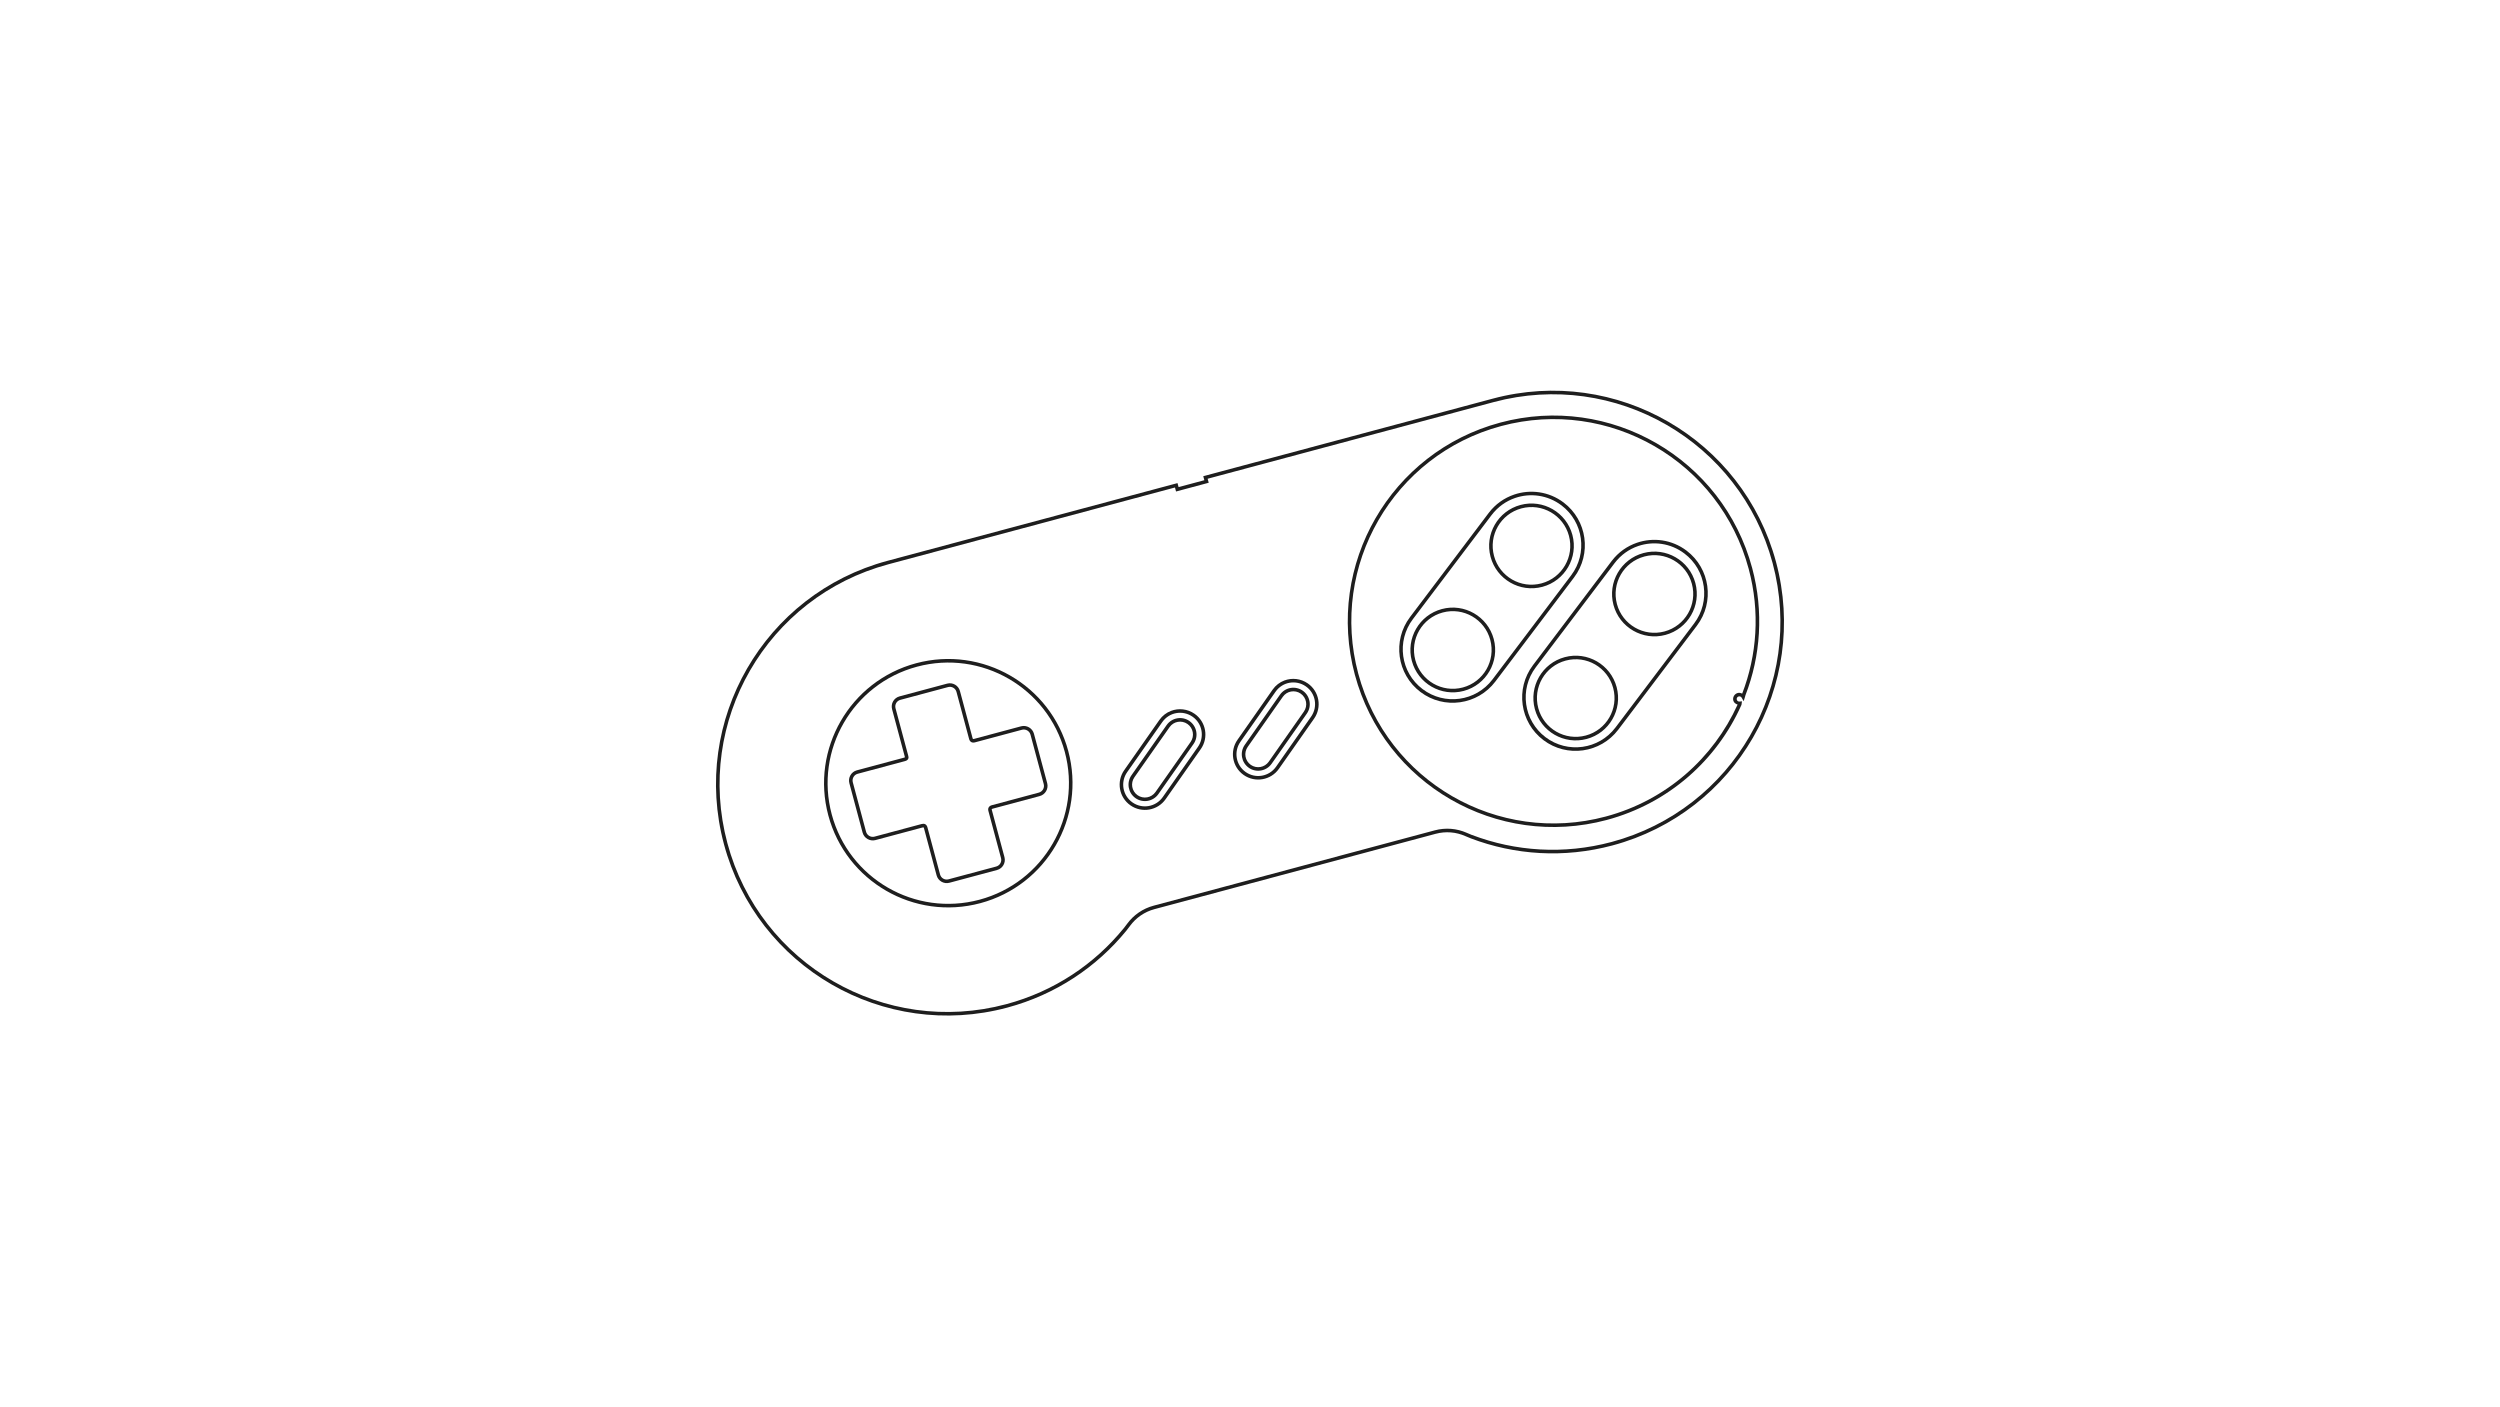
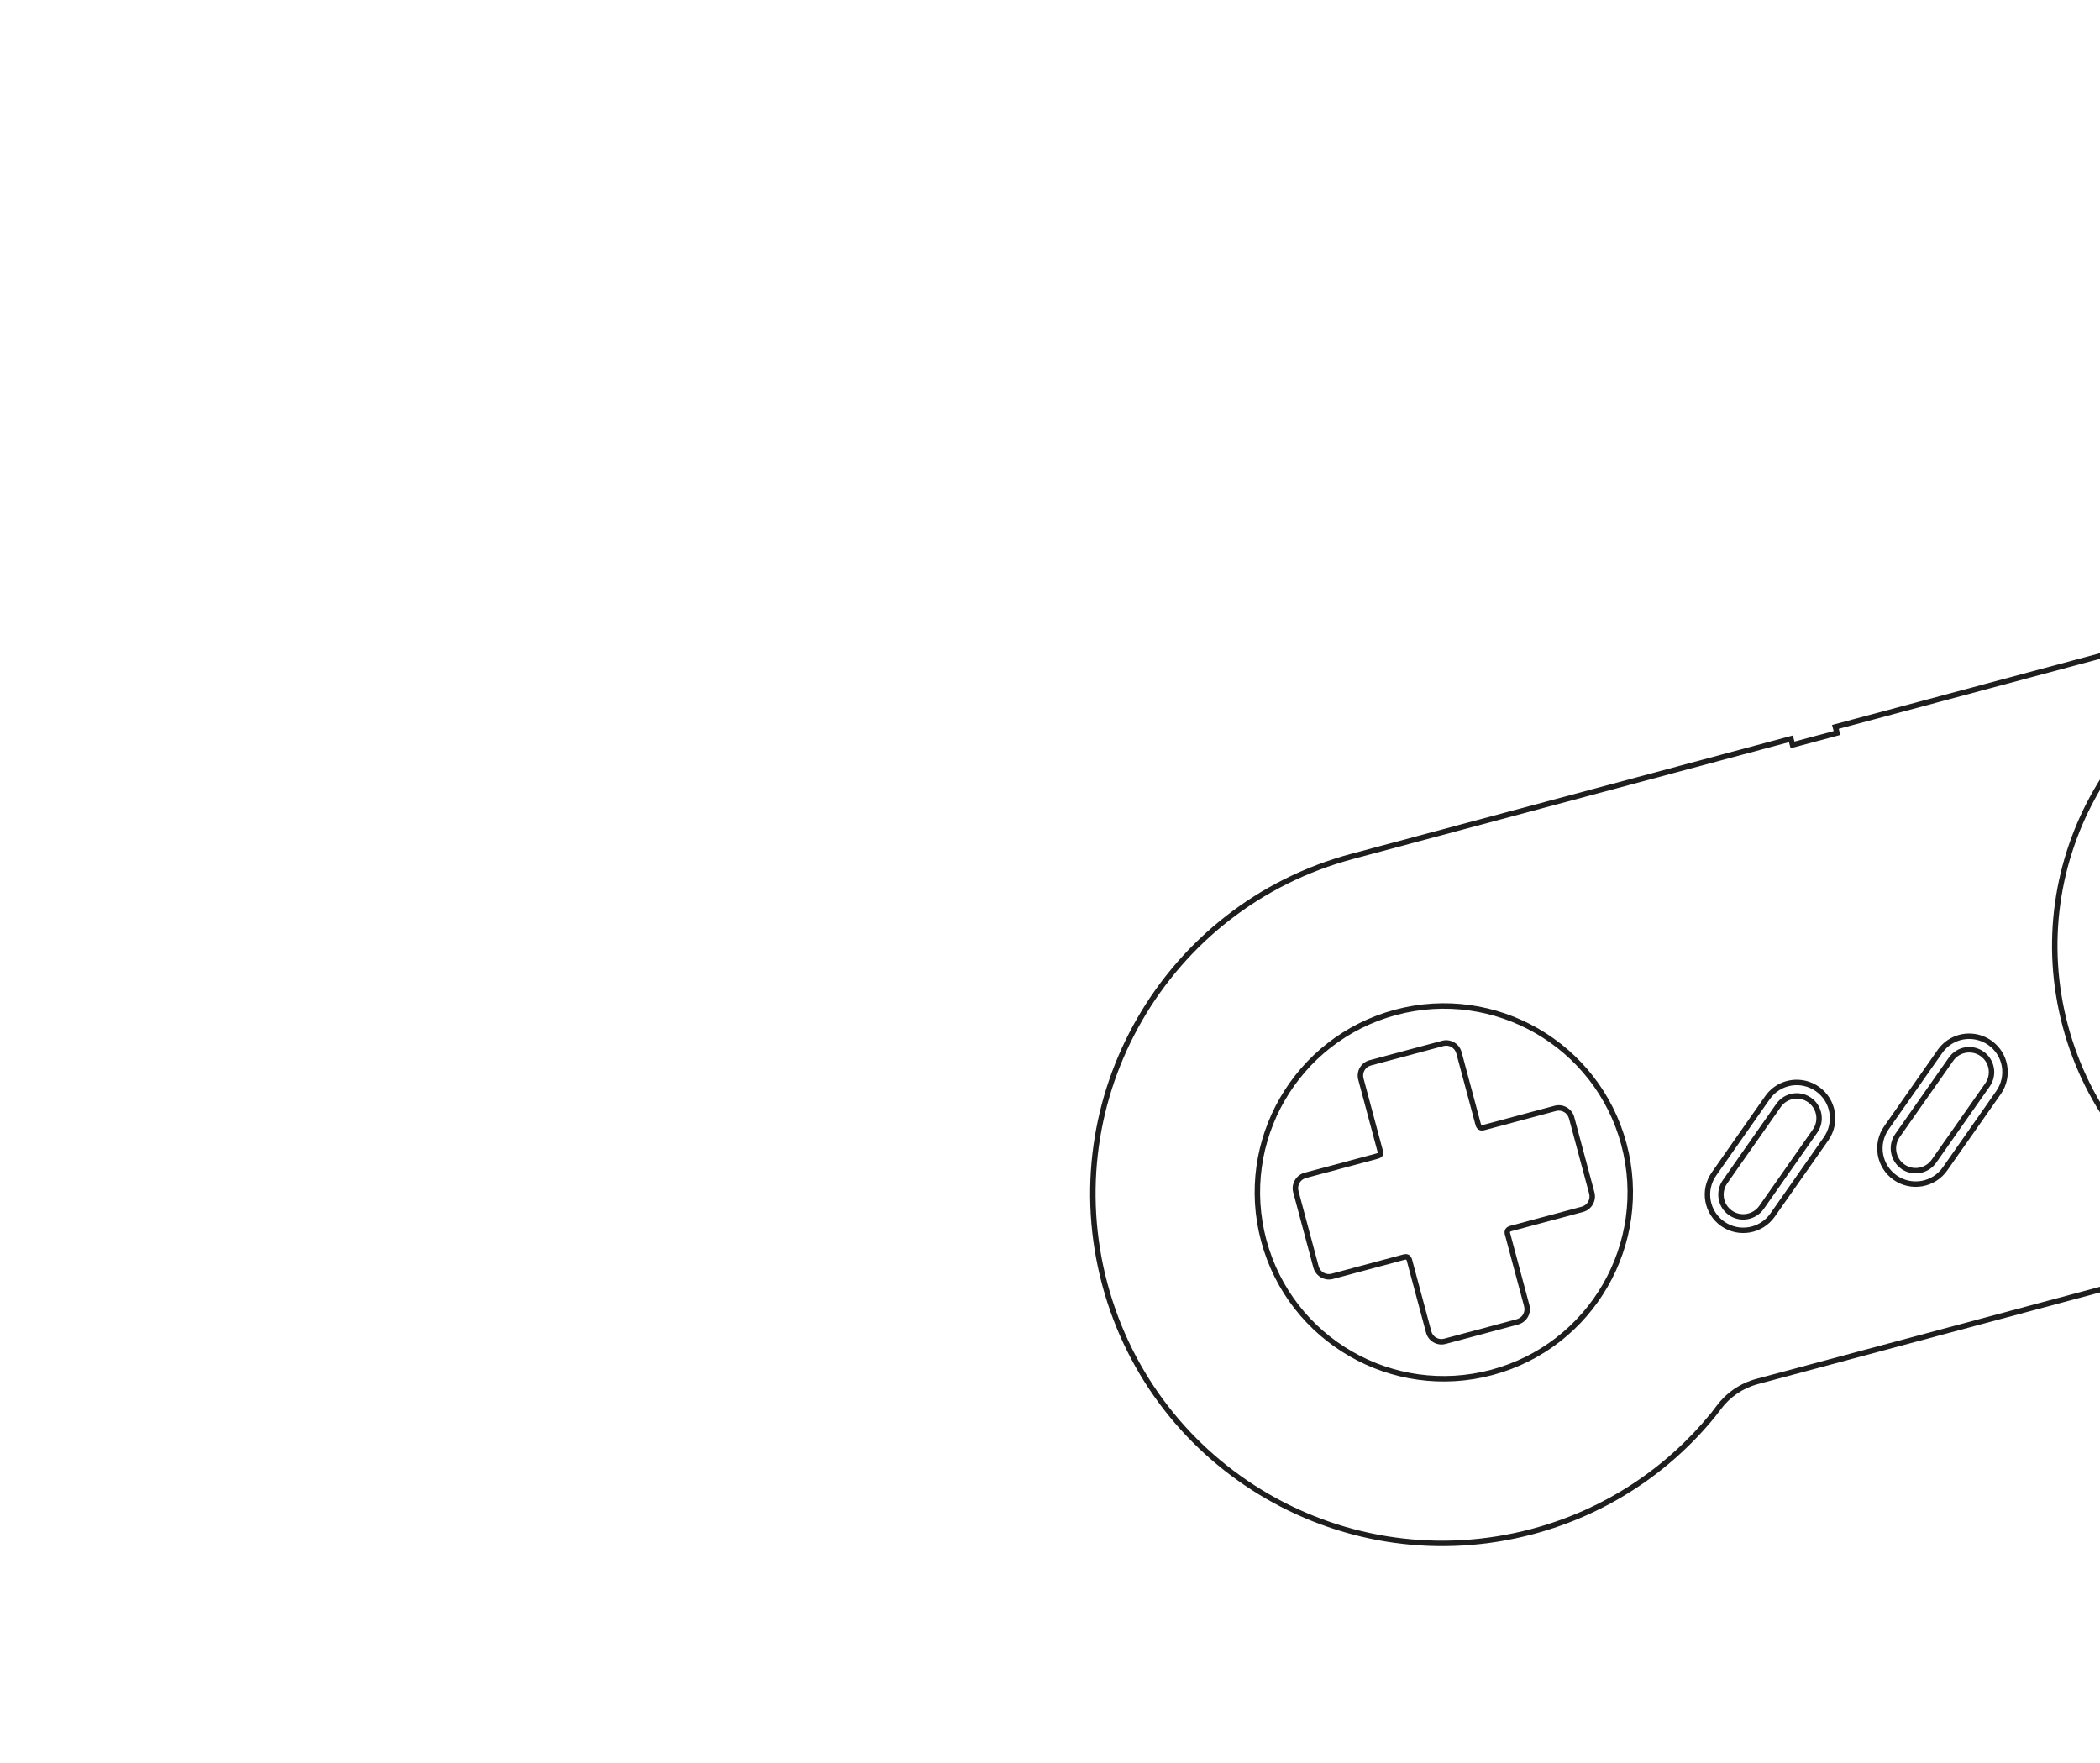
- <svg xmlns="http://www.w3.org/2000/svg" viewBox="0 0 640 360">
+ <svg xmlns="http://www.w3.org/2000/svg">
  <path id="path5" d="M 239.79 120.791 C 207.093 120.791 180.573 147.296 180.573 179.993 C 180.573 212.691 207.092 239.209 239.789 239.209 C 252.697 239.209 264.634 235.084 274.365 228.071 L 274.379 228.057 L 275.598 227.125 L 275.598 227.111 L 275.612 227.111 C 277.57 225.547 280.047 224.617 282.75 224.617 L 304.597 224.617 L 335.403 224.617 L 357.249 224.617 C 359.954 224.617 362.43 225.547 364.388 227.111 L 364.403 227.111 L 364.403 227.125 L 365.621 228.057 L 365.635 228.071 C 375.365 235.084 387.304 239.209 400.211 239.209 C 432.909 239.209 459.427 212.69 459.427 179.993 C 459.427 147.296 432.907 120.791 400.211 120.791 L 335.848 120.791 L 323.936 120.791 L 323.478 120.791 L 323.478 121.25 L 323.478 121.852 L 316.654 121.852 L 316.654 121.25 L 316.654 120.791 L 316.196 120.791 L 304.155 120.791 L 239.791 120.791 L 239.79 120.791 Z M 239.79 121.709 L 304.153 121.709 L 315.735 121.709 L 315.735 122.311 L 315.735 122.77 L 316.194 122.77 L 323.934 122.77 L 324.393 122.77 L 324.393 122.311 L 324.393 121.709 L 335.846 121.709 L 400.209 121.709 C 432.411 121.709 458.507 147.793 458.507 179.993 C 458.507 212.195 432.409 238.291 400.209 238.291 C 387.502 238.291 375.756 234.225 366.177 227.325 L 366.163 227.325 L 364.959 226.394 C 362.844 224.705 360.163 223.699 357.247 223.699 L 335.401 223.699 L 304.596 223.699 L 282.749 223.699 C 279.832 223.699 277.152 224.705 275.036 226.394 L 273.832 227.325 L 273.819 227.325 C 264.245 234.229 252.501 238.293 239.79 238.293 C 207.589 238.293 181.492 212.197 181.492 179.995 C 181.492 147.794 207.59 121.71 239.791 121.71 L 239.79 121.709 Z" style="fill: rgb(30, 30, 30);" transform="matrix(0.965926, -0.258819, 0.258819, 0.965926, -35.6837, 88.95547)" />
  <path id="circle9" d="M 242.752 168.703 C 225.197 168.703 210.958 182.944 210.958 200.498 C 210.958 218.052 225.198 232.293 242.752 232.293 C 260.307 232.293 274.561 218.052 274.561 200.498 C 274.561 182.943 260.307 168.703 242.752 168.703 Z M 242.752 169.621 C 259.811 169.621 273.644 183.439 273.644 200.498 C 273.644 217.555 259.811 231.374 242.752 231.374 C 225.693 231.374 211.875 217.555 211.875 200.498 C 211.875 183.439 225.694 169.621 242.752 169.621 Z" style="fill: rgb(30, 30, 30);" transform="matrix(0.965926, -0.258819, 0.258819, 0.965926, -43.62082, 69.66248)" />
  <path id="path13" d="M 236.443 175.799 C 234.966 175.799 233.763 177.002 233.763 178.48 L 233.763 190.98 C 233.763 191.224 233.727 191.278 233.763 191.239 C 233.798 191.197 233.763 191.252 233.462 191.252 L 220.991 191.252 C 219.513 191.252 218.296 192.469 218.296 193.948 L 218.296 207.048 C 218.296 208.527 219.513 209.743 220.991 209.743 L 233.419 209.744 C 233.637 209.744 233.708 209.79 233.72 209.801 C 233.732 209.812 233.764 209.841 233.764 210.031 L 233.764 222.515 C 233.764 223.995 234.966 225.197 236.444 225.197 L 249.074 225.197 C 250.551 225.197 251.754 223.995 251.754 222.515 L 251.754 210.002 C 251.754 209.862 251.777 209.82 251.797 209.802 C 251.817 209.782 251.884 209.744 252.07 209.744 L 264.526 209.744 C 266.003 209.744 267.221 208.527 267.221 207.049 L 267.221 193.948 C 267.221 192.47 266.003 191.252 264.526 191.252 L 252.054 191.252 C 251.902 191.252 251.839 191.222 251.81 191.195 C 251.782 191.166 251.753 191.121 251.753 190.98 L 251.753 178.48 C 251.753 177.002 250.55 175.799 249.073 175.799 L 236.443 175.799 L 236.443 175.799 Z M 236.443 176.717 L 249.073 176.717 C 250.055 176.717 250.836 177.497 250.836 178.48 L 250.836 190.98 C 250.836 191.302 250.937 191.628 251.166 191.854 C 251.395 192.078 251.727 192.169 252.055 192.169 L 264.526 192.169 C 265.508 192.169 266.303 192.965 266.303 193.947 L 266.303 207.048 C 266.303 208.03 265.508 208.825 264.526 208.825 L 252.07 208.825 C 251.729 208.825 251.401 208.915 251.166 209.141 C 250.933 209.368 250.837 209.693 250.837 210.001 L 250.837 222.515 C 250.837 223.497 250.056 224.278 249.074 224.278 L 236.444 224.278 C 235.463 224.278 234.681 223.497 234.681 222.515 L 234.681 210.029 C 234.681 209.694 234.59 209.343 234.337 209.112 C 234.085 208.88 233.759 208.825 233.419 208.825 L 220.991 208.825 C 220.009 208.825 219.214 208.03 219.214 207.047 L 219.214 193.947 C 219.214 192.964 220.009 192.169 220.991 192.169 L 233.463 192.169 C 233.856 192.169 234.21 192.117 234.452 191.839 C 234.693 191.561 234.68 191.261 234.68 190.979 L 234.68 178.479 C 234.68 177.497 235.462 176.716 236.443 176.717 L 236.443 176.717 Z" style="fill: rgb(30, 30, 30);" transform="matrix(0.965926, -0.258819, 0.258819, 0.965926, -43.62089, 69.6623)" />
  <path id="path25" d="M 303.978 185.223 C 302.904 185.128 301.785 185.452 300.896 186.198 L 288.899 196.261 C 287.12 197.752 286.877 200.419 288.367 202.196 C 289.858 203.974 292.525 204.202 294.303 202.712 L 306.316 192.648 C 308.094 191.158 308.321 188.492 306.832 186.713 C 306.087 185.824 305.054 185.317 303.979 185.223 L 303.978 185.223 Z M 303.892 186.141 C 304.731 186.215 305.543 186.603 306.129 187.302 C 307.301 188.7 307.125 190.775 305.727 191.946 L 293.715 202.009 C 292.316 203.18 290.242 203.006 289.07 201.609 C 287.898 200.21 288.087 198.135 289.486 196.964 L 301.499 186.9 C 302.199 186.314 303.054 186.066 303.893 186.14 L 303.892 186.141 Z" style="fill: rgb(30, 30, 30);" transform="matrix(0.965926, -0.25882, 0.25882, 0.965926, -40.18718, 83.6512)" />
  <path id="path27" d="M 302.931 182.97 C 301.689 183.099 300.474 183.586 299.447 184.447 L 287.433 194.524 C 284.695 196.821 284.336 200.904 286.631 203.642 C 288.926 206.38 293.024 206.74 295.762 204.444 L 307.775 194.382 C 310.513 192.086 310.872 188.003 308.578 185.265 C 307.143 183.553 304.999 182.757 302.93 182.971 L 302.931 182.97 Z M 304.092 183.874 C 305.509 183.998 306.888 184.673 307.876 185.852 C 309.853 188.21 309.531 191.702 307.174 193.678 L 295.176 203.741 C 292.817 205.717 289.311 205.412 287.334 203.054 C 285.358 200.695 285.664 197.203 288.022 195.227 L 300.035 185.163 C 301.215 184.176 302.676 183.749 304.092 183.874 L 304.092 183.874 Z" style="fill: rgb(30, 30, 30);" transform="matrix(0.965926, -0.258819, 0.258819, 0.965926, -40.1858, 83.65117)" />
  <path id="path29" d="M 332.974 177.454 C 331.898 177.359 330.795 177.683 329.906 178.429 L 317.893 188.491 C 316.118 189.979 315.881 192.633 317.362 194.411 L 317.362 194.426 C 318.852 196.204 321.519 196.432 323.297 194.941 L 335.31 184.879 C 337.088 183.388 337.316 180.722 335.826 178.944 C 335.081 178.056 334.048 177.548 332.974 177.454 L 332.974 177.454 Z M 332.888 178.371 C 333.726 178.445 334.538 178.833 335.124 179.532 C 336.296 180.93 336.121 183.005 334.722 184.177 L 322.709 194.24 C 321.312 195.411 319.237 195.237 318.065 193.839 C 316.893 192.44 317.082 190.365 318.481 189.194 L 330.494 179.131 C 331.193 178.545 332.049 178.297 332.888 178.371 L 332.888 178.371 Z" style="fill: rgb(30, 30, 30);" transform="matrix(0.965926, -0.258819, 0.258819, 0.965926, -37.18812, 90.89115)" />
  <path id="path31" d="M 331.927 175.201 C 330.685 175.33 329.47 175.817 328.443 176.678 L 316.43 186.755 C 313.692 189.051 313.331 193.135 315.627 195.873 C 317.921 198.611 322.02 198.97 324.758 196.675 L 336.767 186.611 C 339.506 184.316 339.864 180.232 337.57 177.494 C 336.136 175.783 333.991 174.987 331.922 175.201 L 331.927 175.201 Z M 333.088 176.105 C 334.504 176.229 335.884 176.903 336.872 178.083 C 338.848 180.441 338.528 183.933 336.169 185.909 L 324.171 195.972 C 321.812 197.949 318.306 197.642 316.33 195.285 C 314.354 192.926 314.659 189.434 317.018 187.458 L 329.031 177.395 C 330.21 176.407 331.672 175.98 333.088 176.105 L 333.088 176.105 Z" style="fill: rgb(30, 30, 30);" transform="matrix(0.965926, -0.258819, 0.258819, 0.965926, -37.1869, 90.89067)" />
  <path id="path33" d="M 397.699 106.391 C 368.621 106.391 345.034 129.98 345.034 159.055 C 345.034 188.134 368.622 211.708 397.699 211.708 C 414.207 211.708 428.941 204.118 438.596 192.227 L 438.639 192.17 L 438.668 192.113 L 438.769 191.869 L 438.998 191.324 L 438.41 191.237 C 438.081 191.192 437.822 190.924 437.822 190.578 C 437.822 190.199 438.118 189.904 438.496 189.904 C 438.812 189.904 439.078 190.108 439.156 190.391 L 439.428 191.409 L 439.987 190.521 L 440.245 190.091 L 440.259 190.062 C 446.607 181.364 450.352 170.646 450.352 159.055 C 450.352 129.978 426.777 106.39 397.7 106.39 L 397.7 106.391 Z M 397.699 107.308 C 426.281 107.308 449.433 130.477 449.433 159.055 C 449.433 170.419 445.764 180.911 439.556 189.446 C 439.27 189.177 438.916 188.987 438.495 188.987 C 437.621 188.987 436.904 189.705 436.904 190.578 C 436.904 191.143 437.258 191.558 437.706 191.84 C 428.216 203.403 413.826 210.791 397.698 210.791 C 369.116 210.791 345.949 187.639 345.949 159.056 C 345.949 130.475 369.117 107.309 397.698 107.309 L 397.699 107.308 Z" style="fill: rgb(30, 30, 30);" transform="matrix(0.965926, -0.258819, 0.258819, 0.965926, -27.61384, 108.3499)" />
  <path id="circle35" d="M 371.914 155.544 C 365.928 155.544 361.063 160.409 361.063 166.395 C 361.063 172.381 365.928 177.247 371.914 177.247 C 377.901 177.247 382.766 172.381 382.766 166.395 C 382.766 160.409 377.901 155.544 371.914 155.544 Z M 371.914 156.46 C 377.405 156.46 381.848 160.905 381.848 166.395 C 381.848 171.886 377.405 176.329 371.914 176.329 C 366.424 176.329 361.98 171.886 361.98 166.395 C 361.98 160.905 366.424 156.46 371.914 156.46 L 371.914 156.46 Z" style="fill: rgb(30, 30, 30);" transform="matrix(0.965926, -0.258819, 0.258819, 0.965926, -30.39364, 101.9283)" />
  <path id="circle37" d="M 392.052 128.894 C 386.065 128.894 381.215 133.759 381.215 139.746 C 381.215 145.732 386.066 150.597 392.052 150.597 C 398.038 150.597 402.904 145.732 402.904 139.746 C 402.904 133.759 398.038 128.894 392.052 128.894 Z M 392.052 129.811 C 397.542 129.811 401.986 134.255 401.986 139.746 C 401.986 145.236 397.542 149.679 392.052 149.679 C 386.562 149.679 382.132 145.236 382.132 139.746 C 382.132 134.255 386.561 129.811 392.052 129.811 Z" style="fill: rgb(30, 30, 30);" transform="matrix(0.965926, -0.258819, 0.258819, 0.965926, -22.80969, 106.2341)" />
  <path id="path39" d="M 394.194 128.974 C 391.561 129.152 388.96 130.084 386.721 131.827 L 360.373 152.355 C 354.411 156.998 353.335 165.615 357.98 171.577 C 362.623 177.539 371.24 178.6 377.203 173.957 L 403.552 153.438 C 409.515 148.796 410.588 140.181 405.946 134.218 C 403.042 130.491 398.579 128.674 394.193 128.971 L 394.194 128.974 Z M 394.265 129.877 C 398.357 129.599 402.506 131.297 405.217 134.78 C 409.557 140.352 408.553 148.374 402.981 152.713 L 376.634 173.24 C 371.062 177.579 363.04 176.575 358.701 171.003 C 354.361 165.432 355.366 157.411 360.937 153.071 L 387.284 132.557 C 389.373 130.93 391.811 130.043 394.265 129.877 L 394.265 129.877 Z" style="fill: rgb(30, 30, 30);" transform="matrix(0.965926, -0.258819, 0.258819, 0.965926, -26.55679, 104.0688)" />
  <path id="circle41" d="M 403.392 167.858 C 397.406 167.858 392.541 172.724 392.541 178.711 C 392.541 184.697 397.406 189.548 403.392 189.548 C 409.379 189.548 414.229 184.696 414.229 178.711 C 414.229 172.724 409.379 167.858 403.392 167.858 Z M 403.392 168.776 C 408.883 168.776 413.312 173.22 413.312 178.711 C 413.312 184.202 408.883 188.63 403.392 188.63 C 397.901 188.63 393.458 184.202 393.458 178.711 C 393.459 173.22 397.902 168.776 403.392 168.776 Z" style="fill: rgb(30, 30, 30);" transform="matrix(0.965926, -0.258819, 0.258819, 0.965926, -32.50673, 110.4929)" />
  <path id="circle43" d="M 423.532 141.209 C 417.546 141.209 412.68 146.074 412.68 152.061 C 412.68 158.047 417.547 162.912 423.532 162.912 C 429.519 162.912 434.383 158.047 434.383 152.061 C 434.383 146.074 429.519 141.209 423.532 141.209 Z M 423.532 142.127 C 429.023 142.127 433.466 146.57 433.466 152.06 C 433.466 157.551 429.023 161.994 423.532 161.994 C 418.042 161.994 413.598 157.551 413.598 152.06 C 413.598 146.57 418.042 142.127 423.532 142.127 Z" style="fill: rgb(30, 30, 30);" transform="matrix(0.965926, -0.258819, 0.258819, 0.965926, -24.92466, 114.7993)" />
  <path id="path45" d="M 425.674 141.29 C 423.042 141.468 420.427 142.401 418.192 144.143 L 391.844 164.67 C 385.881 169.314 384.806 177.93 389.45 183.893 C 394.093 189.854 402.71 190.915 408.674 186.272 L 435.021 165.758 C 440.983 161.115 442.059 152.498 437.415 146.535 C 434.512 142.81 430.061 140.994 425.674 141.29 L 425.674 141.29 Z M 425.732 142.193 C 429.823 141.915 433.972 143.612 436.683 147.095 C 441.023 152.667 440.033 160.689 434.461 165.029 L 408.113 185.556 C 402.541 189.895 394.519 188.891 390.181 183.32 C 385.842 177.748 386.832 169.726 392.403 165.387 L 418.765 144.874 C 420.854 143.245 423.276 142.359 425.732 142.193 L 425.732 142.193 Z" style="fill: rgb(30, 30, 30);" transform="matrix(0.965926, -0.258819, 0.258819, 0.965926, -28.67238, 112.6336)" />
</svg>
